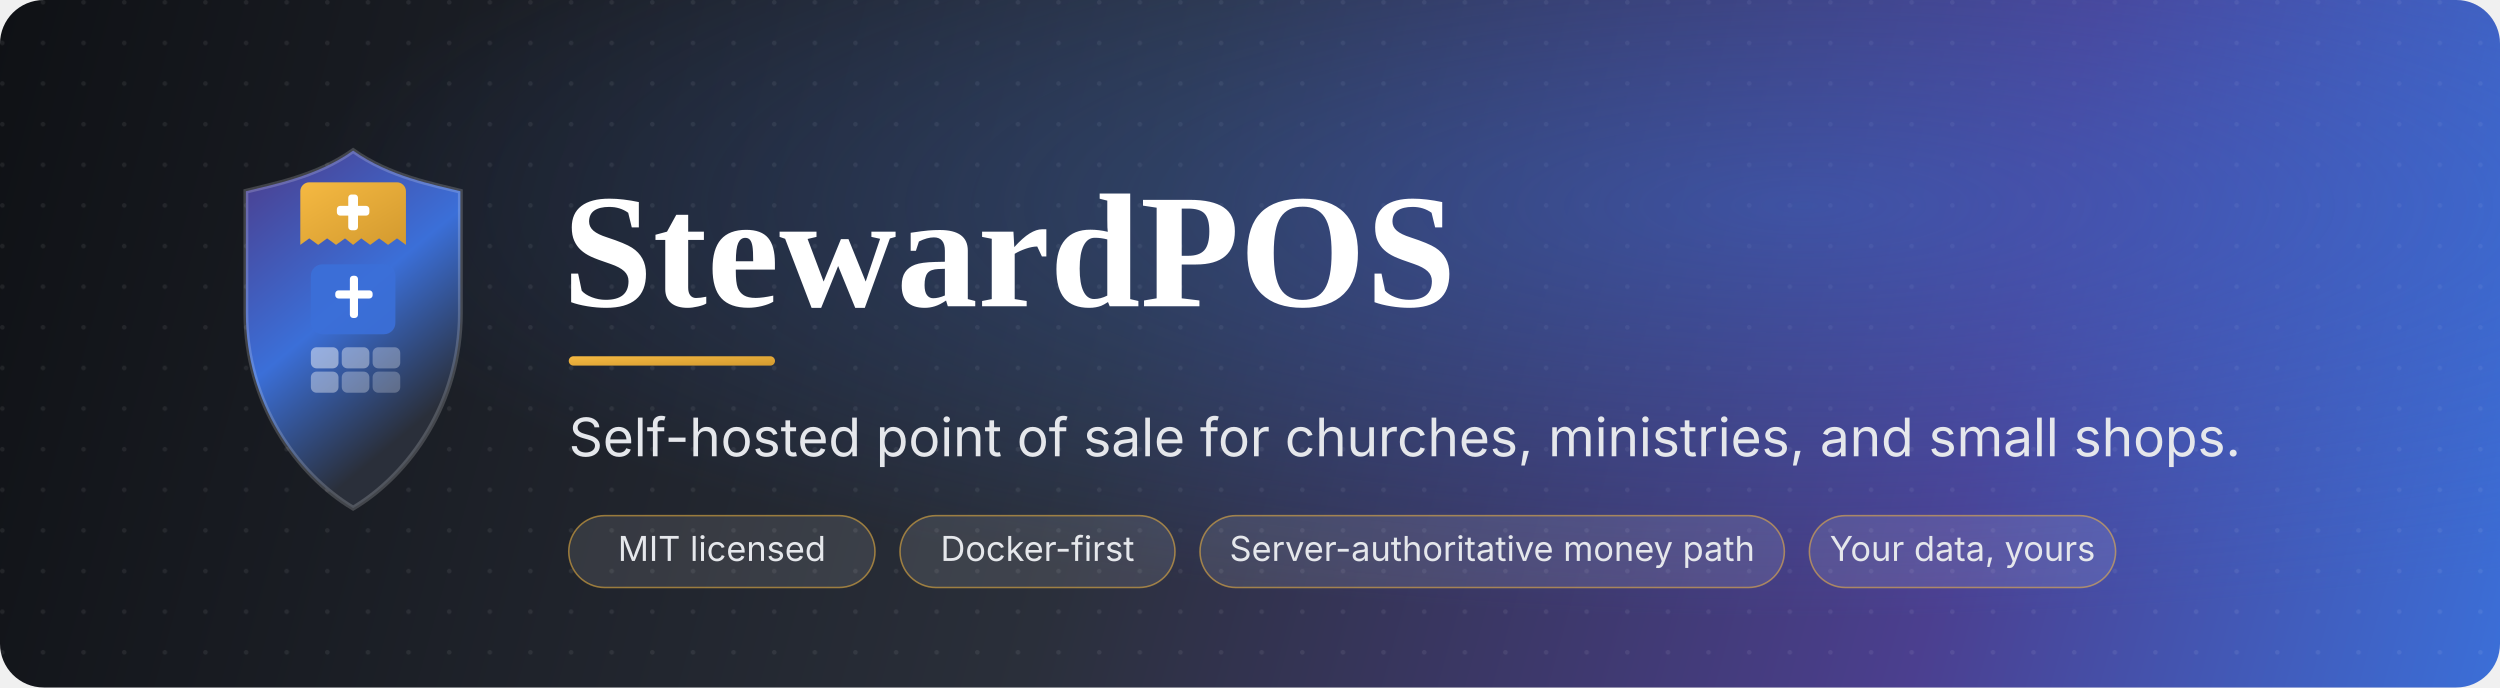
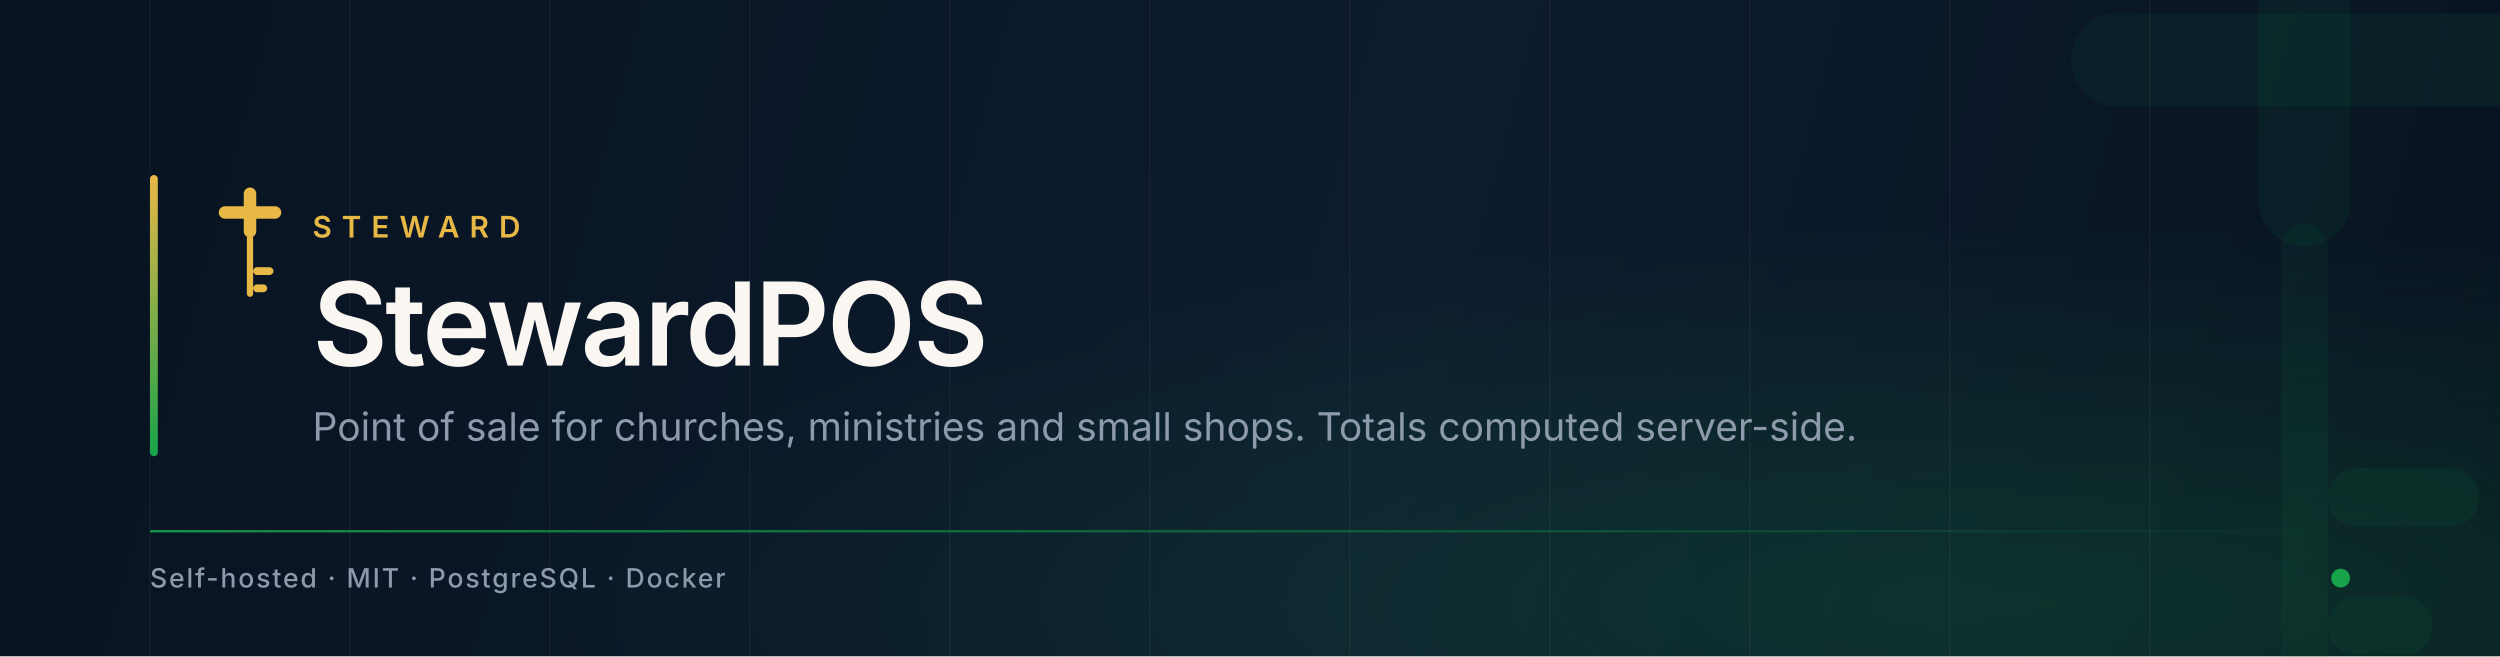
- <svg xmlns="http://www.w3.org/2000/svg" width="1600" height="440" viewBox="0 0 1600 440" role="img" aria-label="StewardPOS — self-hosted point of sale">
+ <svg xmlns="http://www.w3.org/2000/svg" width="1600" height="420" viewBox="0 0 1600 420" role="img" aria-label="StewardPOS — self-hosted point of sale for churches, ministries and small shops, with every total recomputed on the server.">
  <defs>
-     <linearGradient id="bg" x1="0" y1="0" x2="1600" y2="440" gradientUnits="userSpaceOnUse">
-       <stop offset="0" stop-color="#0F1115" />
-       <stop offset="0.45" stop-color="#2A2F3A" />
-       <stop offset="0.78" stop-color="#4B3F8F" />
-       <stop offset="1" stop-color="#3B6FD8" />
+     <linearGradient id="ground" x1="0" y1="0" x2="1600" y2="420" gradientUnits="userSpaceOnUse">
+       <stop offset="0" stop-color="#081320" />
+       <stop offset="0.55" stop-color="#0D1B2E" />
+       <stop offset="1" stop-color="#081320" />
    </linearGradient>
-     <linearGradient id="shield" x1="60" y1="90" x2="300" y2="380" gradientUnits="userSpaceOnUse">
-       <stop offset="0" stop-color="#4B3F8F" />
-       <stop offset="0.55" stop-color="#3B6FD8" />
-       <stop offset="1" stop-color="#2A2F3A" />
+     <radialGradient id="glow" cx="0.80" cy="0.92" r="0.58">
+       <stop offset="0" stop-color="#16A34A" stop-opacity="0.20" />
+       <stop offset="1" stop-color="#16A34A" stop-opacity="0" />
+     </radialGradient>
+     <linearGradient id="rule" x1="96" y1="0" x2="1504" y2="0" gradientUnits="userSpaceOnUse">
+       <stop offset="0" stop-color="#16A34A" stop-opacity="0.9" />
+       <stop offset="1" stop-color="#16A34A" stop-opacity="0" />
    </linearGradient>
-     <linearGradient id="gold" x1="0" y1="0" x2="1" y2="1">
-       <stop offset="0" stop-color="#F5B942" />
-       <stop offset="1" stop-color="#D39A2F" />
+     <linearGradient id="spine" x1="0" y1="112" x2="0" y2="292" gradientUnits="userSpaceOnUse">
+       <stop offset="0" stop-color="#E8B847" />
+       <stop offset="1" stop-color="#16A34A" />
    </linearGradient>
-     <radialGradient id="glow" cx="0.72" cy="0.3" r="0.6">
-       <stop offset="0" stop-color="#3B6FD8" stop-opacity="0.45" />
-       <stop offset="1" stop-color="#3B6FD8" stop-opacity="0" />
-     </radialGradient>
-     <pattern id="dots" width="26" height="26" patternUnits="userSpaceOnUse">
-       <circle cx="1.5" cy="1.5" r="1.5" fill="#FFFFFF" fill-opacity="0.07" />
-     </pattern>
  </defs>
-   <rect width="1600" height="440" rx="28" fill="url(#bg)" />
-   <rect width="1600" height="440" rx="28" fill="url(#dots)" />
-   <rect width="1600" height="440" rx="28" fill="url(#glow)" />
-   <g transform="translate(96,86) scale(0.52)">
-     <path d="M250 20 C205 52 150 62 118 70 V220 C118 330 180 418 250 460 C320 418 382 330 382 220 V70 C350 62 295 52 250 20 Z" fill="url(#shield)" stroke="#FFFFFF" stroke-opacity="0.18" stroke-width="6" />
-     <path d="M185 70 C185 64 190 59 196 59 H304 C310 59 315 64 315 70 V136 L304 128 L293 136 L282 128 L271 136 L260 128 L250 136 L240 128 L229 136 L218 128 L207 136 L196 128 L185 136 V70 Z" fill="url(#gold)" />
-     <rect x="244" y="74" width="12" height="44" rx="4" fill="#FFFFFF" />
-     <rect x="230" y="88" width="40" height="12" rx="4" fill="#FFFFFF" />
-     <rect x="198" y="160" width="104" height="86" rx="14" fill="#3B6FD8" opacity="0.92" />
-     <rect x="246" y="174" width="10" height="52" rx="4" fill="#FFFFFF" />
-     <rect x="228" y="192" width="46" height="10" rx="4" fill="#FFFFFF" />
-     <g opacity="0.85" fill="#FFFFFF">
-       <rect x="198" y="262" width="34" height="26" rx="7" opacity="0.55" />
-       <rect x="236" y="262" width="34" height="26" rx="7" opacity="0.45" />
-       <rect x="274" y="262" width="34" height="26" rx="7" opacity="0.35" />
-       <rect x="198" y="292" width="34" height="26" rx="7" opacity="0.45" />
-       <rect x="236" y="292" width="34" height="26" rx="7" opacity="0.35" />
-       <rect x="274" y="292" width="34" height="26" rx="7" opacity="0.28" />
-     </g>
+   <rect width="1600" height="420" fill="url(#ground)" />
+   <rect width="1600" height="420" fill="url(#glow)" />
+   <g fill="#16A34A" fill-opacity="0.07">
+     <rect x="1444.98" y="-81.07" width="59.71" height="238.83" rx="29.85" />
+     <rect x="1325.56" y="8.49" width="298.54" height="59.71" rx="29.85" />
+     <rect x="1459.90" y="142.83" width="29.85" height="298.54" rx="14.93" />
+     <rect x="1489.76" y="299.56" width="97.02" height="37.32" rx="18.66" />
+     <rect x="1489.76" y="381.66" width="67.17" height="37.32" rx="18.66" />
  </g>
-   <text x="360" y="196" font-family="Playfair Display, Georgia, 'Times New Roman', serif" font-size="104" font-weight="700" fill="#FFFFFF">StewardPOS</text>
-   <rect x="364" y="228" width="132" height="6" rx="3" fill="url(#gold)" />
-   <text x="364" y="292" font-family="Inter, Segoe UI, system-ui, Arial, sans-serif" font-size="34" fill="#E5E7EB">Self-hosted point of sale for churches, ministries, and small shops.</text>
-   <g font-family="Inter, Segoe UI, system-ui, Arial, sans-serif" font-size="22" fill="#E5E7EB">
-     <rect x="364" y="330" width="196" height="46" rx="23" fill="#FFFFFF" fill-opacity="0.10" stroke="#F5B942" stroke-opacity="0.55" />
-     <text x="462" y="359" text-anchor="middle">MIT licensed</text>
-     <rect x="576" y="330" width="176" height="46" rx="23" fill="#FFFFFF" fill-opacity="0.10" stroke="#F5B942" stroke-opacity="0.55" />
-     <text x="664" y="359" text-anchor="middle">Docker-first</text>
-     <rect x="768" y="330" width="374" height="46" rx="23" fill="#FFFFFF" fill-opacity="0.10" stroke="#F5B942" stroke-opacity="0.55" />
-     <text x="955" y="359" text-anchor="middle">Server-authoritative money path</text>
-     <rect x="1158" y="330" width="196" height="46" rx="23" fill="#FFFFFF" fill-opacity="0.10" stroke="#F5B942" stroke-opacity="0.55" />
-     <text x="1256" y="359" text-anchor="middle">Your data, yours</text>
+   <g stroke="#FAF7F2" stroke-opacity="0.04" stroke-width="1">
+     <line x1="96" y1="0" x2="96" y2="420" />
+     <line x1="224" y1="0" x2="224" y2="420" />
+     <line x1="352" y1="0" x2="352" y2="420" />
+     <line x1="480" y1="0" x2="480" y2="420" />
+     <line x1="608" y1="0" x2="608" y2="420" />
+     <line x1="736" y1="0" x2="736" y2="420" />
+     <line x1="864" y1="0" x2="864" y2="420" />
+     <line x1="992" y1="0" x2="992" y2="420" />
+     <line x1="1120" y1="0" x2="1120" y2="420" />
+     <line x1="1248" y1="0" x2="1248" y2="420" />
+     <line x1="1376" y1="0" x2="1376" y2="420" />
  </g>
+   <rect x="96" y="112" width="5" height="180" rx="2.5" fill="url(#spine)" />
+   <g fill="#E8B847" fill-opacity="1">
+     <rect x="156.00" y="120.00" width="8.00" height="32.00" rx="4.00" />
+     <rect x="140.00" y="132.00" width="40.00" height="8.00" rx="4.00" />
+     <rect x="158.00" y="150.00" width="4.00" height="40.00" rx="2.00" />
+     <rect x="162.00" y="171.00" width="13.00" height="5.00" rx="2.50" />
+     <rect x="162.00" y="182.00" width="9.00" height="5.00" rx="2.50" />
+   </g>
+   <text x="200" y="152" font-family="Inter, system-ui, -apple-system, Segoe UI, sans-serif" font-size="19" font-weight="600" letter-spacing="0.34em" fill="#E8B847">STEWARD</text>
+   <text x="200" y="234" font-family="Inter, system-ui, -apple-system, Segoe UI, sans-serif" font-size="74" font-weight="600" letter-spacing="-0.022em" fill="#FAF7F2">StewardPOS</text>
+   <text x="200" y="282" font-family="Inter, system-ui, -apple-system, Segoe UI, sans-serif" font-size="25" font-weight="400" fill="#8C9AAB">Point of sale for churches, ministries and small shops. Totals computed server-side.</text>
+   <line x1="96" y1="340" x2="1504" y2="340" stroke="url(#rule)" stroke-width="1.5" />
+   <text x="96" y="376" font-family="Inter, system-ui, -apple-system, Segoe UI, sans-serif" font-size="17" font-weight="500" letter-spacing="0.07em" fill="#8C9AAB">Self-hosted   ·   MIT   ·   PostgreSQL   ·   Docker</text>
+   <circle cx="1498" cy="370" r="6" fill="#16A34A" />
</svg>
